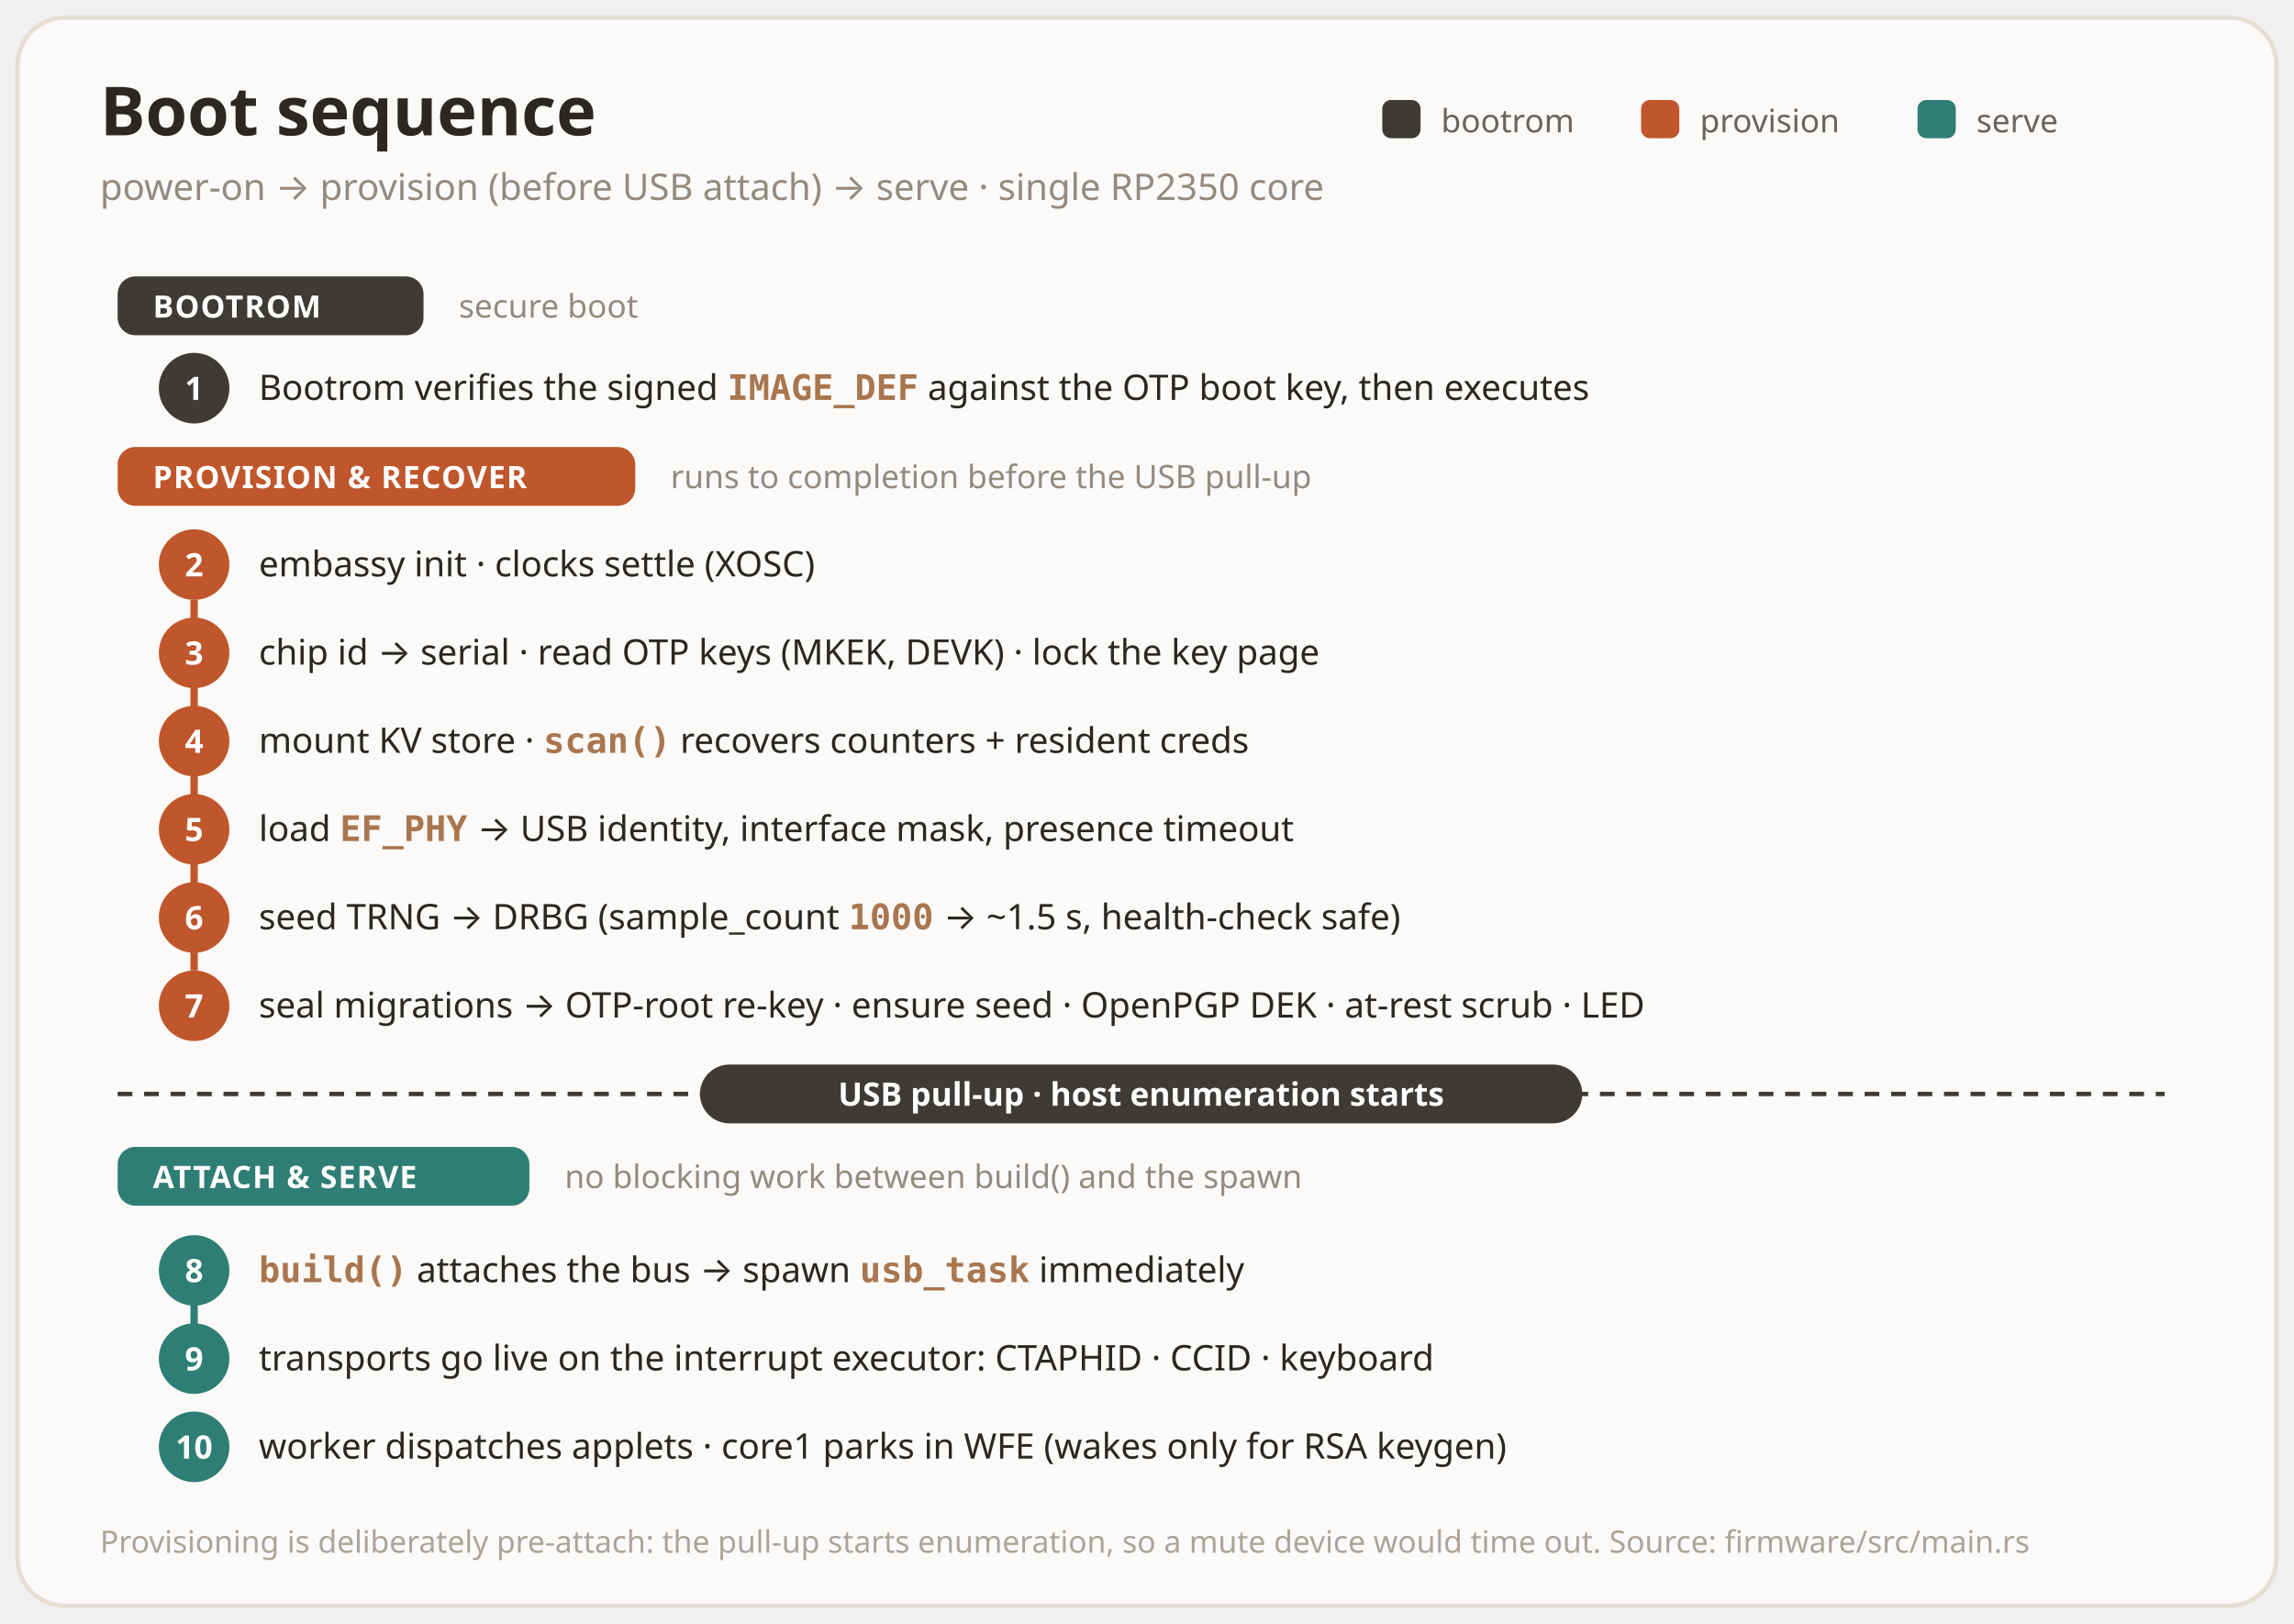
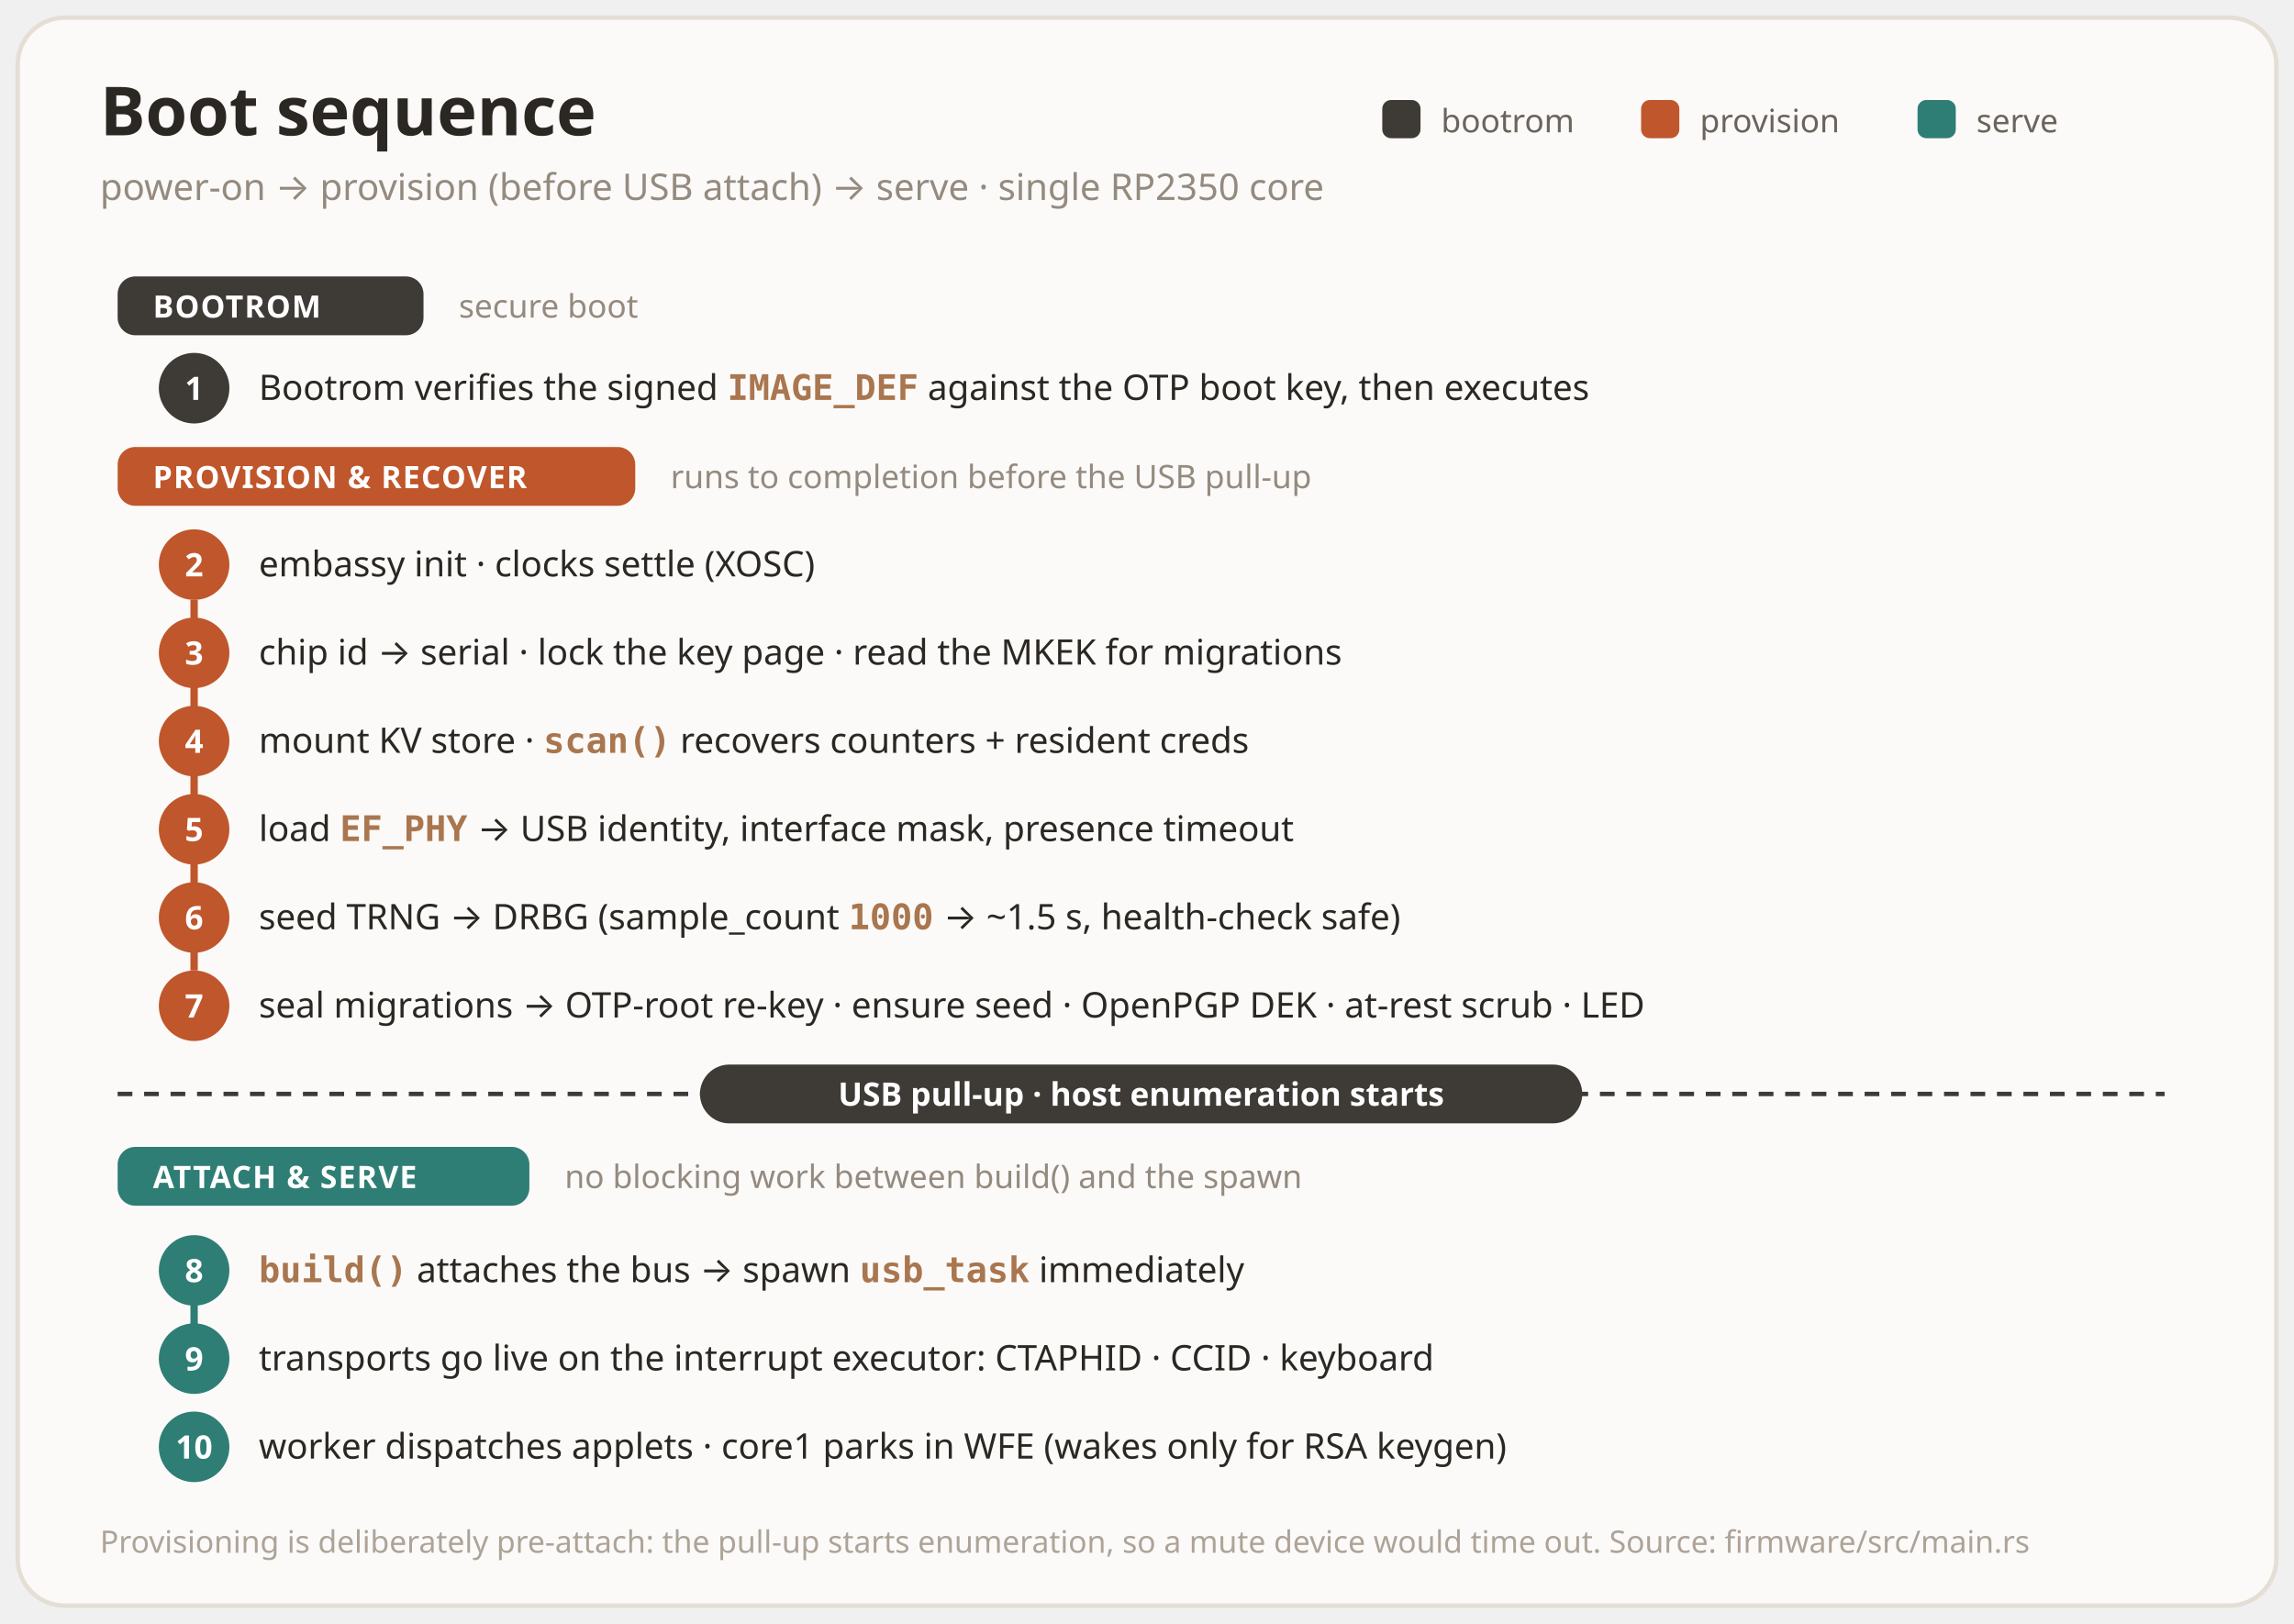
<svg xmlns="http://www.w3.org/2000/svg" viewBox="0 0 780 552" role="img" aria-labelledby="ttl dsc" font-family="'Segoe UI', system-ui, -apple-system, sans-serif">
  <defs>
    <style>
      .h1{font-size:23px;font-weight:700;fill:#2B2723}
      .sub{font-size:12.5px;fill:#948A7F}
      .lg{font-size:11px;fill:#6B645C}
      .pill{font-size:10.5px;font-weight:700;fill:#fff;letter-spacing:.4px}
      .ptag{font-size:11px;fill:#948A7F}
      .num{font-size:11px;font-weight:700;fill:#fff}
      .step{font-size:12px;fill:#2B2723}
      .mono{font-family:'SF Mono','Roboto Mono',ui-monospace,monospace;fill:#A9764F;font-weight:700}
      .dvlab{font-size:11px;font-weight:700;fill:#fff}
      .foot{font-size:10.5px;fill:#ADA398}
    </style>
  </defs>
  <rect x="6" y="6" width="768" height="540" rx="16" fill="#FBFAF8" stroke="#E4DED5" stroke-width="1.5" />
  <text class="h1" x="34" y="46">Boot sequence</text>
  <text class="sub" x="34" y="68">power-on → provision (before USB attach) → serve · single RP2350 core</text>
  <rect x="470" y="34" width="13" height="13" rx="3" fill="#3E3A36" />
  <text class="lg" x="490" y="45">bootrom</text>
  <rect x="558" y="34" width="13" height="13" rx="3" fill="#C0562B" />
  <text class="lg" x="578" y="45">provision</text>
  <rect x="652" y="34" width="13" height="13" rx="3" fill="#2F7E75" />
  <text class="lg" x="672" y="45">serve</text>
  <g stroke-width="2.5" fill="none">
    <path d="M66 204 V 330" stroke="#C0562B" />
    <path d="M66 432 V 468" stroke="#2F7E75" />
  </g>
  <rect x="40" y="94" width="104" height="20" rx="6" fill="#3E3A36" />
  <text class="pill" x="52" y="108">BOOTROM</text>
  <text class="ptag" x="156" y="108">secure boot</text>
  <circle cx="66" cy="132" r="12" fill="#3E3A36" />
  <text class="num" x="66" y="136" text-anchor="middle">1</text>
  <text class="step" x="88" y="136">Bootrom verifies the signed <tspan class="mono">IMAGE_DEF</tspan> against the OTP boot key, then executes</text>
  <rect x="40" y="152" width="176" height="20" rx="6" fill="#C0562B" />
  <text class="pill" x="52" y="166">PROVISION &amp; RECOVER</text>
  <text class="ptag" x="228" y="166">runs to completion before the USB pull-up</text>
  <circle cx="66" cy="192" r="12" fill="#C0562B" />
  <text class="num" x="66" y="196" text-anchor="middle">2</text>
  <text class="step" x="88" y="196">embassy init · clocks settle (XOSC)</text>
  <circle cx="66" cy="222" r="12" fill="#C0562B" />
  <text class="num" x="66" y="226" text-anchor="middle">3</text>
-   <text class="step" x="88" y="226">chip id → serial · read OTP keys (MKEK, DEVK) · lock the key page</text>
+   <text class="step" x="88" y="226">chip id → serial · lock the key page · read the MKEK for migrations</text>
  <circle cx="66" cy="252" r="12" fill="#C0562B" />
  <text class="num" x="66" y="256" text-anchor="middle">4</text>
  <text class="step" x="88" y="256">mount KV store · <tspan class="mono">scan()</tspan> recovers counters + resident creds</text>
  <circle cx="66" cy="282" r="12" fill="#C0562B" />
  <text class="num" x="66" y="286" text-anchor="middle">5</text>
  <text class="step" x="88" y="286">load <tspan class="mono">EF_PHY</tspan> → USB identity, interface mask, presence timeout</text>
  <circle cx="66" cy="312" r="12" fill="#C0562B" />
  <text class="num" x="66" y="316" text-anchor="middle">6</text>
  <text class="step" x="88" y="316">seed TRNG → DRBG (sample_count <tspan class="mono">1000</tspan> → ~1.5 s, health-check safe)</text>
  <circle cx="66" cy="342" r="12" fill="#C0562B" />
  <text class="num" x="66" y="346" text-anchor="middle">7</text>
  <text class="step" x="88" y="346">seal migrations → OTP-root re-key · ensure seed · OpenPGP DEK · at-rest scrub · LED</text>
  <line x1="40" y1="372" x2="736" y2="372" stroke="#3E3A36" stroke-width="1.5" stroke-dasharray="5 4" />
  <rect x="238" y="362" width="300" height="20" rx="10" fill="#3E3A36" />
  <text class="dvlab" x="388" y="376" text-anchor="middle">USB pull-up · host enumeration starts</text>
  <rect x="40" y="390" width="140" height="20" rx="6" fill="#2F7E75" />
  <text class="pill" x="52" y="404">ATTACH &amp; SERVE</text>
  <text class="ptag" x="192" y="404">no blocking work between build() and the spawn</text>
  <circle cx="66" cy="432" r="12" fill="#2F7E75" />
  <text class="num" x="66" y="436" text-anchor="middle">8</text>
  <text class="step" x="88" y="436">
    <tspan class="mono">build()</tspan> attaches the bus → spawn <tspan class="mono">usb_task</tspan> immediately</text>
  <circle cx="66" cy="462" r="12" fill="#2F7E75" />
  <text class="num" x="66" y="466" text-anchor="middle">9</text>
  <text class="step" x="88" y="466">transports go live on the interrupt executor: CTAPHID · CCID · keyboard</text>
  <circle cx="66" cy="492" r="12" fill="#2F7E75" />
  <text class="num" x="66" y="496" text-anchor="middle">10</text>
  <text class="step" x="88" y="496">worker dispatches applets · core1 parks in WFE (wakes only for RSA keygen)</text>
  <text class="foot" x="34" y="528">Provisioning is deliberately pre-attach: the pull-up starts enumeration, so a mute device would time out. Source: firmware/src/main.rs</text>
</svg>
